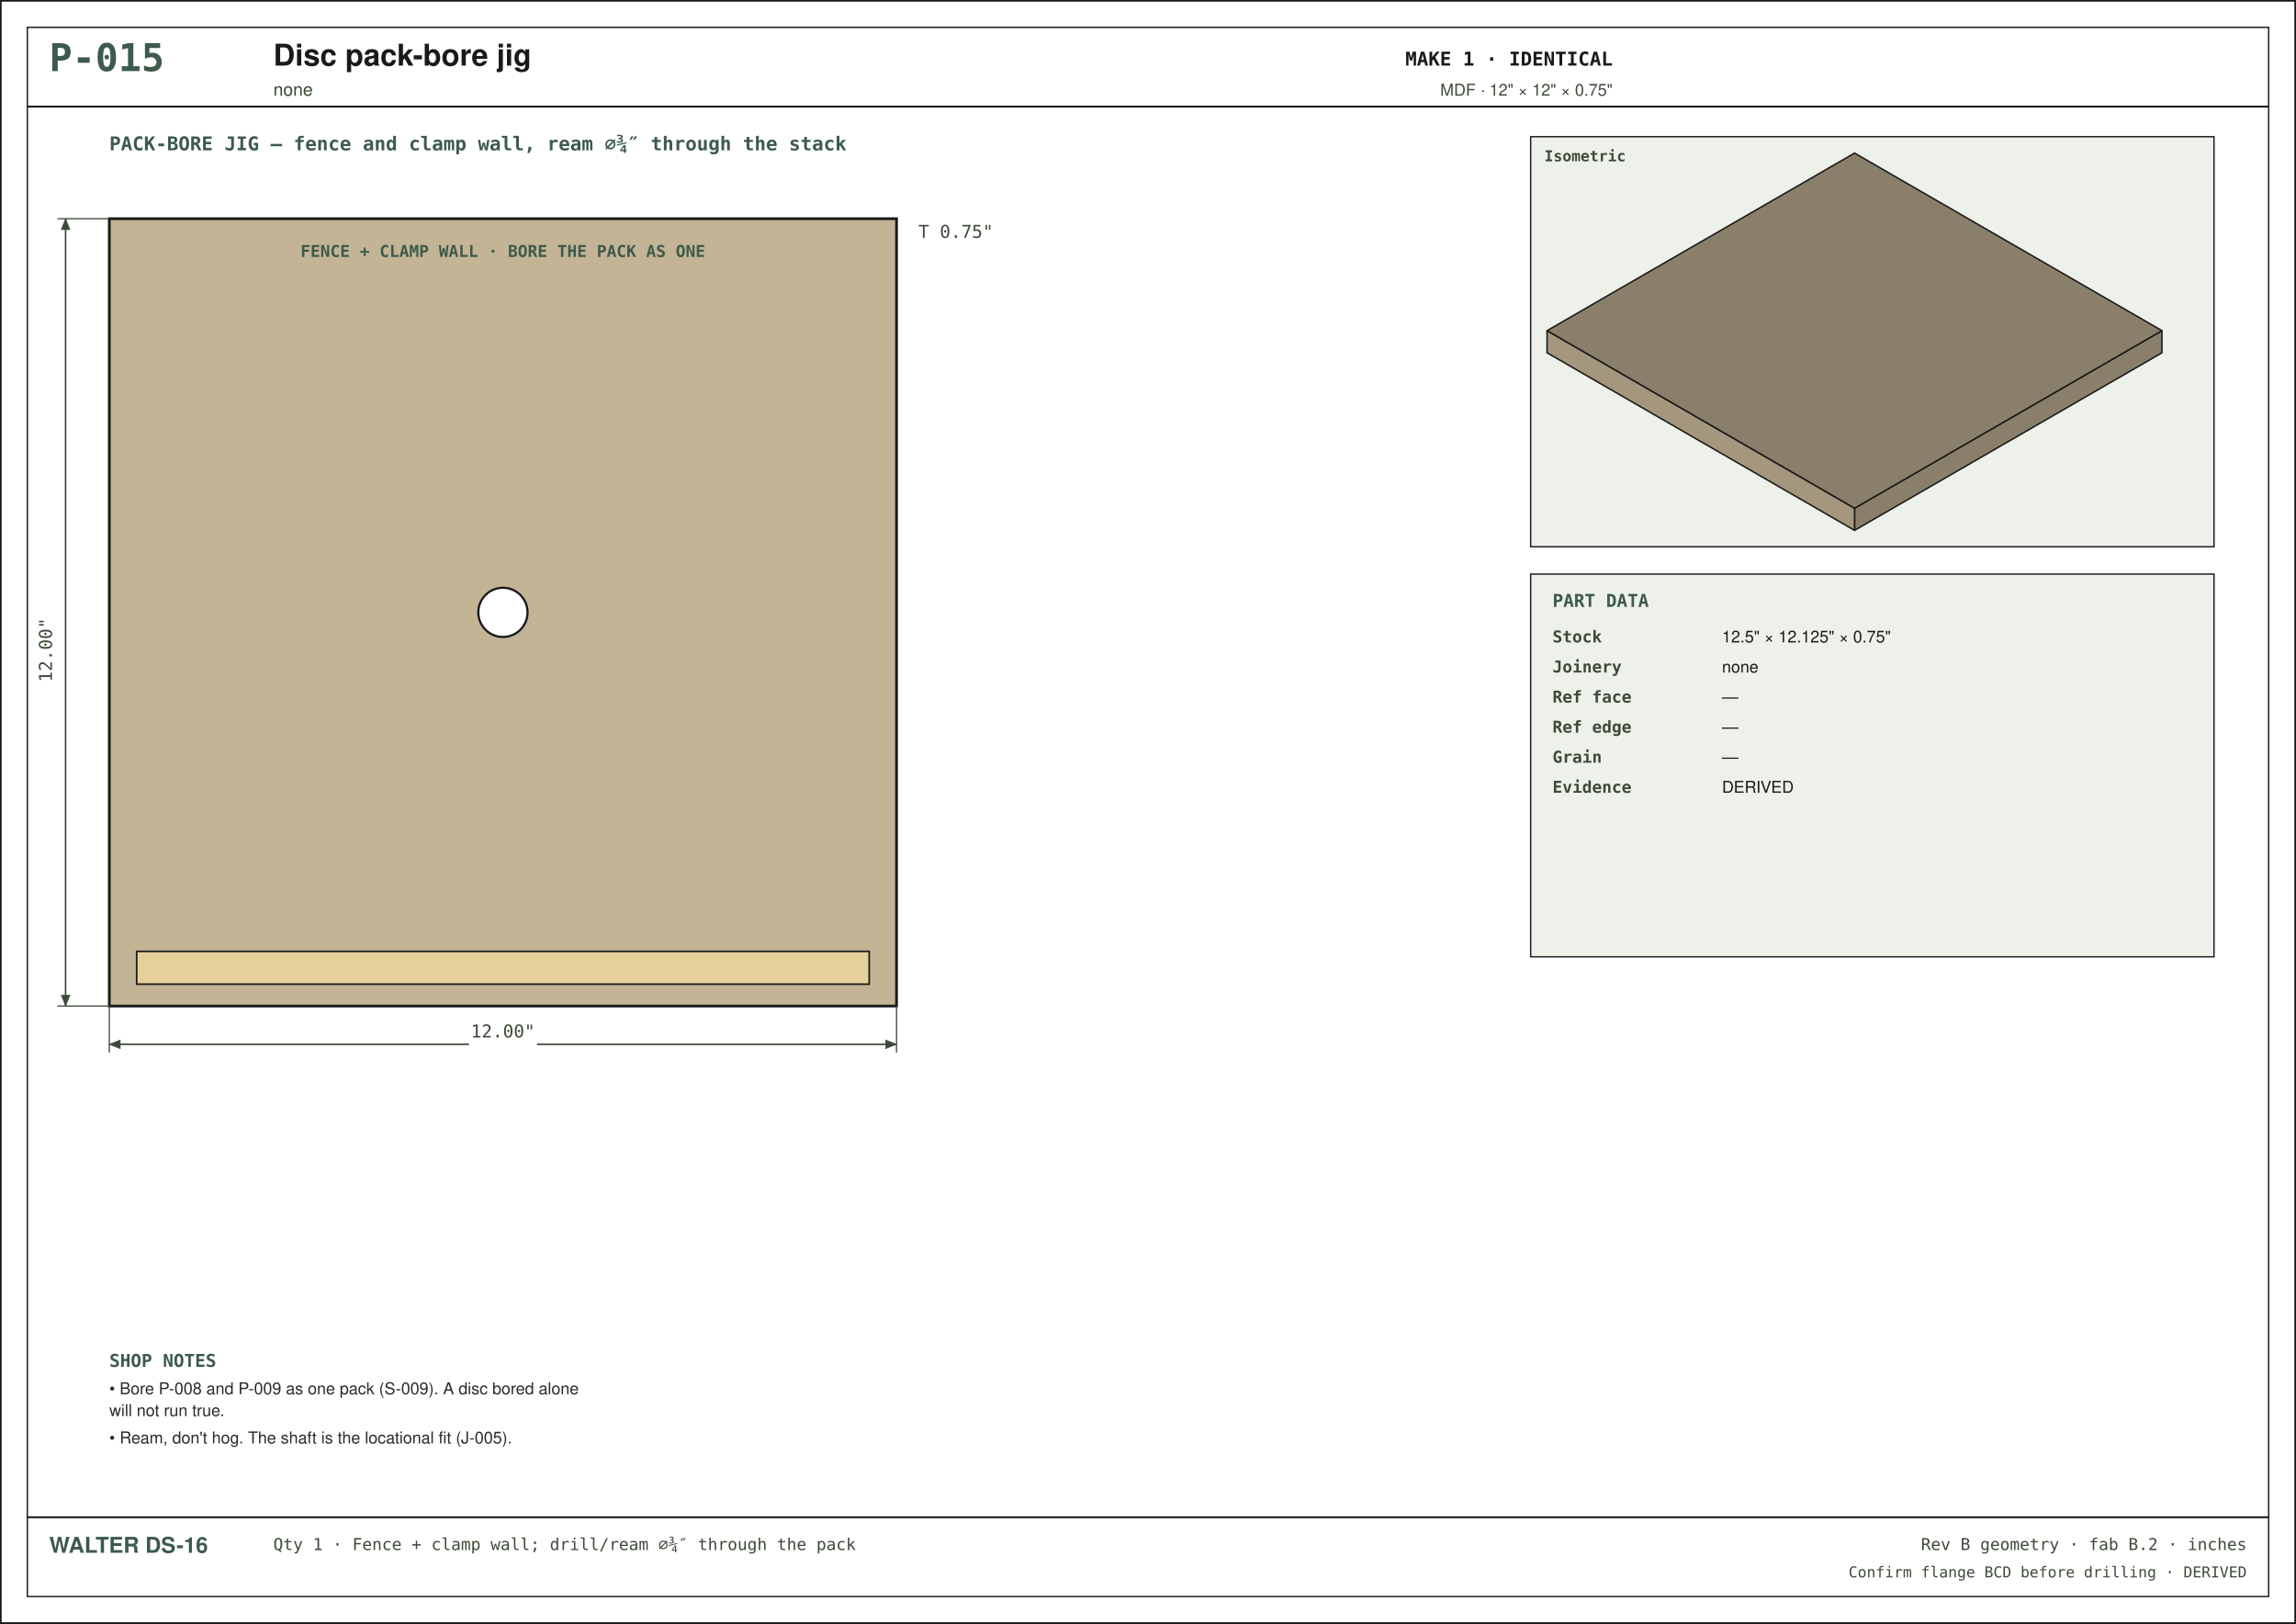
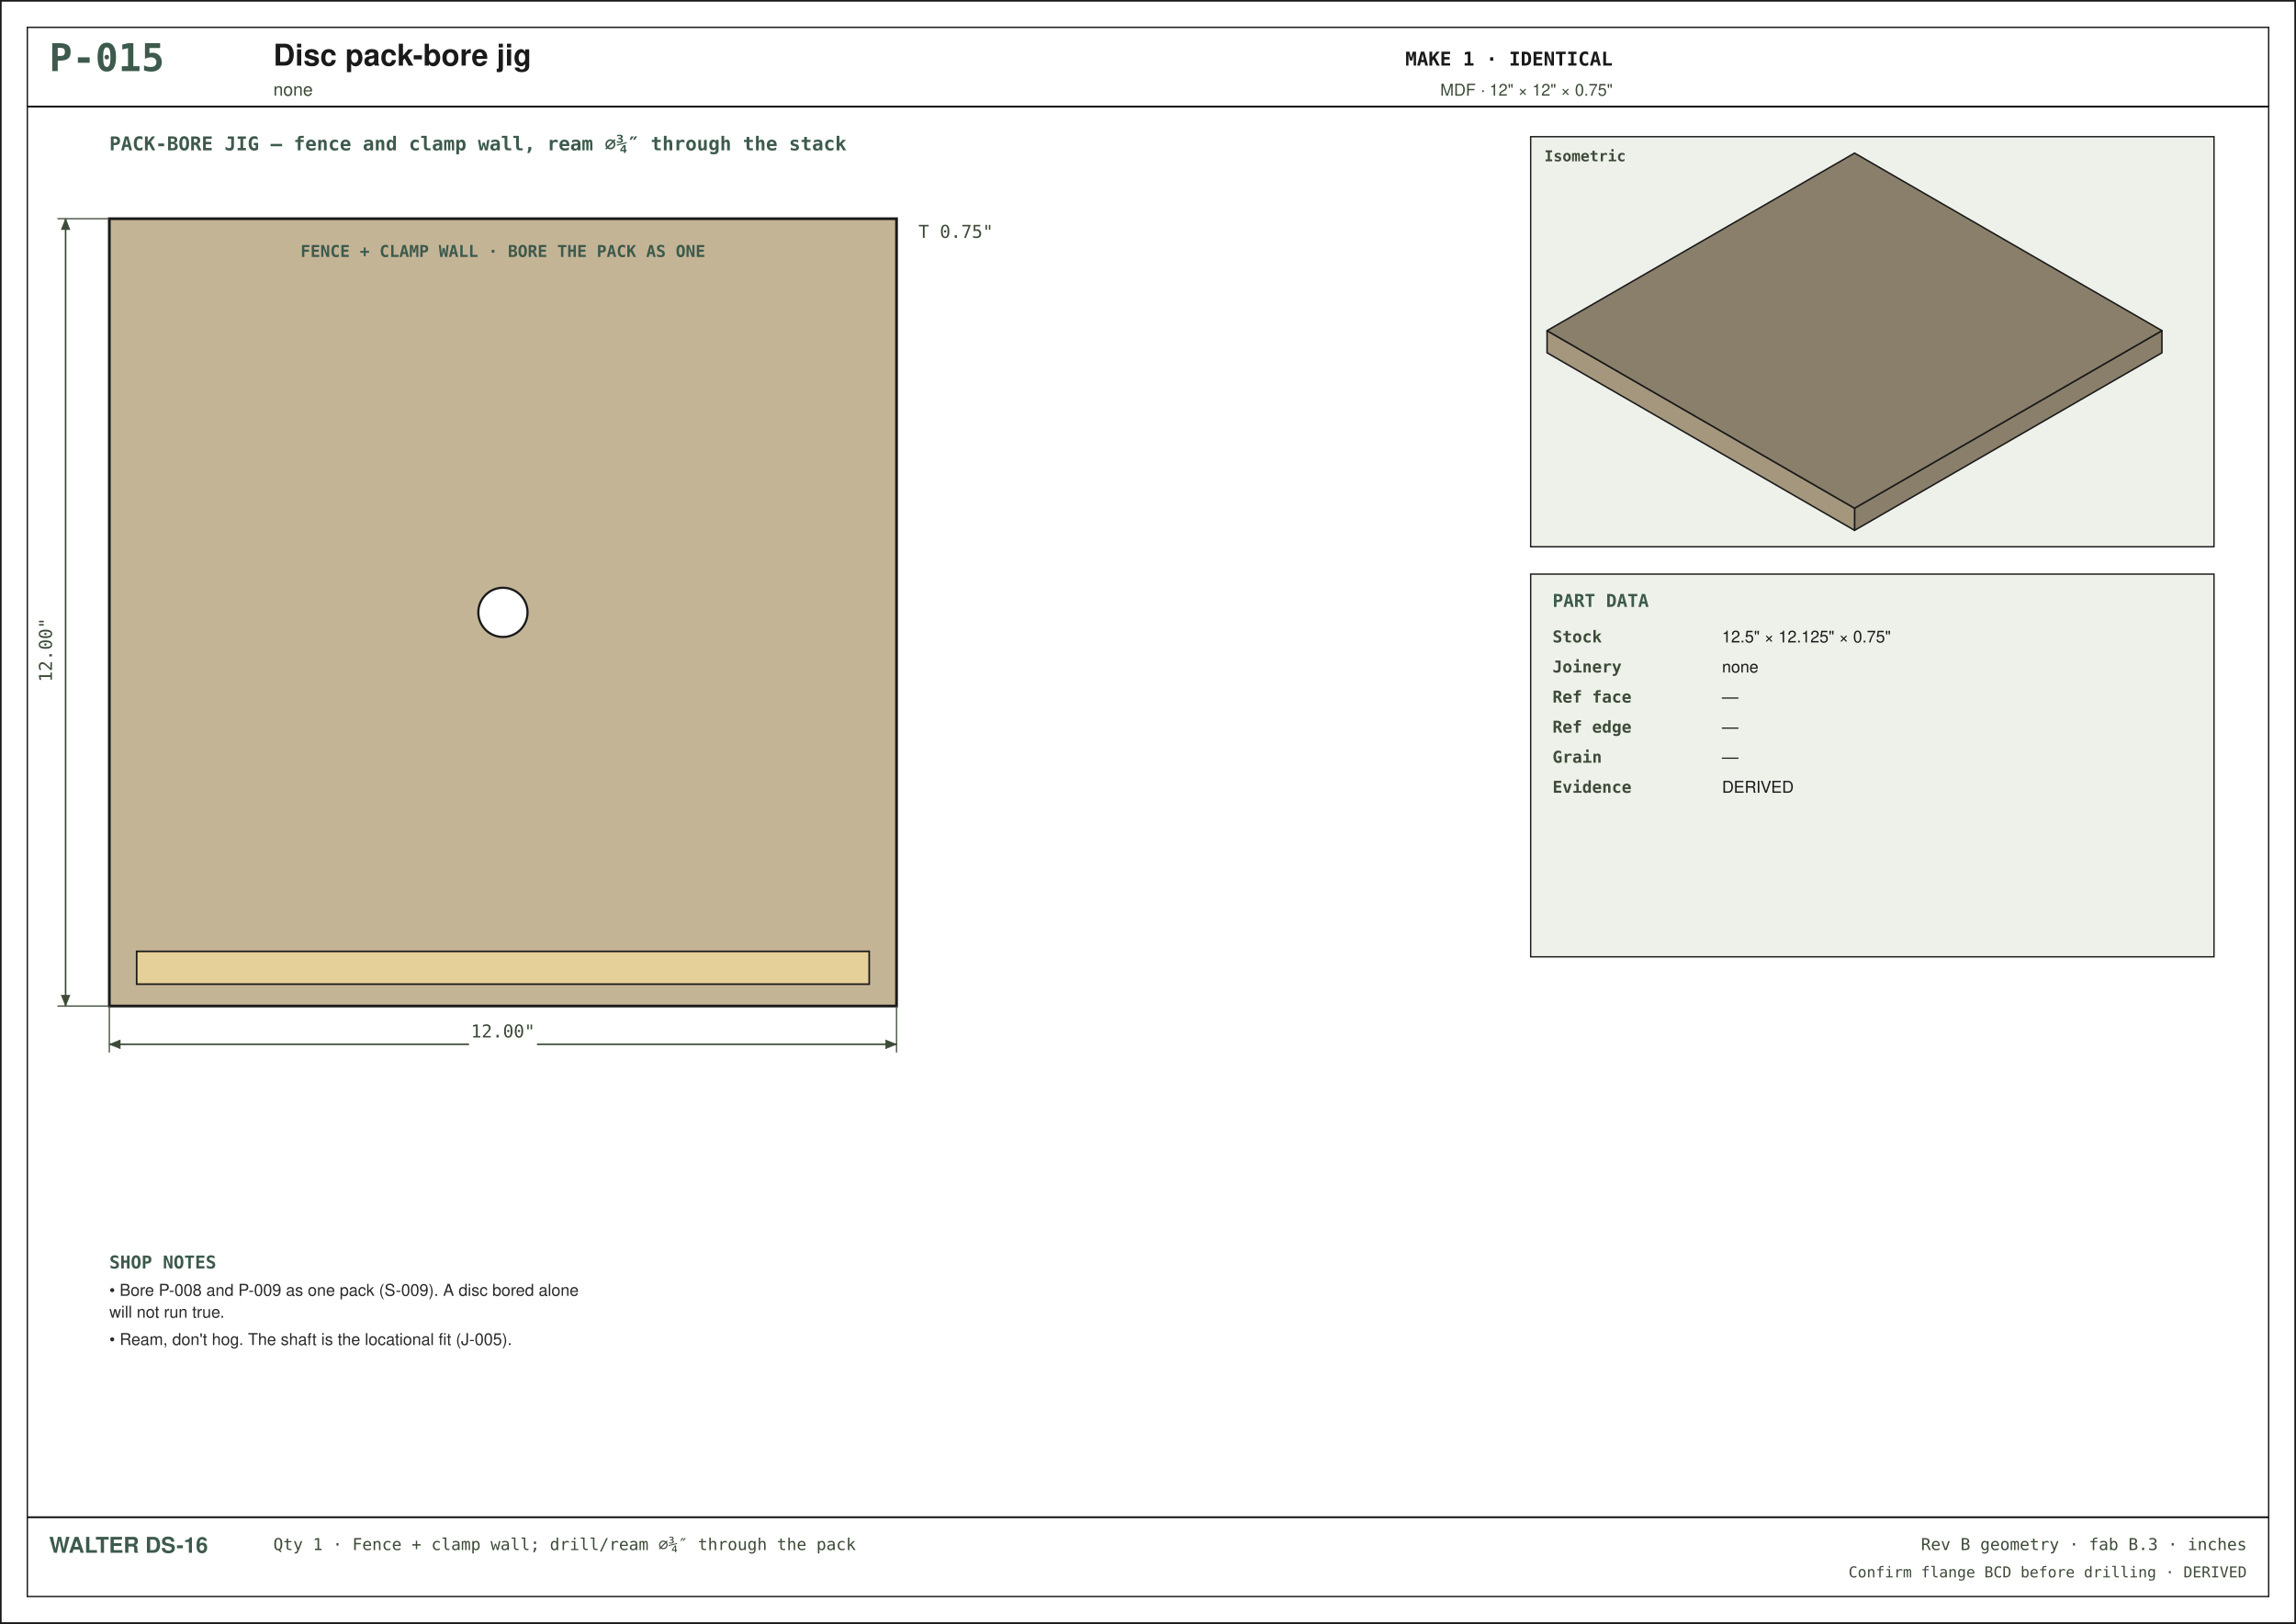
<svg xmlns="http://www.w3.org/2000/svg" width="1680" height="1188" viewBox="0 0 1680 1188">
  <rect x="0.0" y="0.0" width="1680.0" height="1188.0" fill="#ffffff" stroke="#1a1a1a" stroke-width="2.4" />
  <rect x="20.0" y="20.0" width="1640.0" height="1148.0" fill="none" stroke="#1a1a1a" stroke-width="1.0" />
  <line x1="20.0" y1="78.0" x2="1660.0" y2="78.0" stroke="#1a1a1a" stroke-width="1.4" />
  <line x1="20.0" y1="1110.0" x2="1660.0" y2="1110.0" stroke="#1a1a1a" stroke-width="1.4" />
  <text x="36.0" y="52.0" font-family="IBM Plex Mono, Menlo, monospace" font-size="28" fill="#3d5a4c" text-anchor="start" font-weight="600">P-015</text>
  <text x="200.0" y="48.0" font-family="Libre Franklin, Helvetica, Arial, sans-serif" font-size="22" fill="#1a1a1a" text-anchor="start" font-weight="600">Disc pack-bore jig</text>
  <text x="200.0" y="70.0" font-family="Libre Franklin, Helvetica, Arial, sans-serif" font-size="13" fill="#3d4a38" text-anchor="start">none</text>
  <text x="1180.0" y="48.0" font-family="IBM Plex Mono, Menlo, monospace" font-size="14" fill="#1a1a1a" text-anchor="end" font-weight="600">MAKE 1  ·  IDENTICAL</text>
  <text x="1180.0" y="70.0" font-family="Libre Franklin, Helvetica, Arial, sans-serif" font-size="12" fill="#3d4a38" text-anchor="end">MDF  ·  12" × 12" × 0.75"</text>
  <text x="36.0" y="1136.0" font-family="Libre Franklin, Helvetica, Arial, sans-serif" font-size="16" fill="#3d5a4c" text-anchor="start" font-weight="600">WALTER DS-16</text>
  <text x="200.0" y="1134.0" font-family="IBM Plex Mono, Menlo, monospace" font-size="12" fill="#3d4a38" text-anchor="start">Qty 1  ·  Fence + clamp wall; drill/ream ⌀¾″ through the pack</text>
-   <text x="1644.0" y="1134.0" font-family="IBM Plex Mono, Menlo, monospace" font-size="12" fill="#3d4a38" text-anchor="end">Rev B geometry · fab B.2 · inches</text>
+   <text x="1644.0" y="1134.0" font-family="IBM Plex Mono, Menlo, monospace" font-size="12" fill="#3d4a38" text-anchor="end">Rev B geometry · fab B.3 · inches</text>
  <text x="1644.0" y="1154.0" font-family="IBM Plex Mono, Menlo, monospace" font-size="11" fill="#3d4a38" text-anchor="end">Confirm flange BCD before drilling · DERIVED</text>
  <text x="80.0" y="110.0" font-family="IBM Plex Mono, Menlo, monospace" font-size="14" fill="#3d5a4c" text-anchor="start" font-weight="600">PACK-BORE JIG — fence and clamp wall, ream ⌀¾″ through the stack</text>
  <rect x="80.0" y="160.0" width="576.0" height="576.0" fill="#c4b496" stroke="#1a1a1a" stroke-width="2.0" />
  <line x1="80.0" y1="736.0" x2="80.0" y2="770.0" stroke="#3d4a38" stroke-width="0.9" />
  <line x1="656.0" y1="736.0" x2="656.0" y2="770.0" stroke="#3d4a38" stroke-width="0.9" />
  <line x1="80.0" y1="764.0" x2="656.0" y2="764.0" stroke="#3d4a38" stroke-width="1.15" />
  <polygon points="80.0,764.0 88.0,760.8 88.0,767.2" fill="#3d4a38" stroke="#3d4a38" stroke-width="0.4" />
  <polygon points="656.0,764.0 648.0,760.8 648.0,767.2" fill="#3d4a38" stroke="#3d4a38" stroke-width="0.4" />
  <rect x="343.2" y="747.0" width="49.7" height="18.0" fill="#ffffff" />
  <text x="368.0" y="759.0" font-family="IBM Plex Mono, Menlo, monospace" font-size="13" fill="#3d4a38" text-anchor="middle">12.00"</text>
  <line x1="80.0" y1="160.0" x2="42.0" y2="160.0" stroke="#3d4a38" stroke-width="0.9" />
  <line x1="80.0" y1="736.0" x2="42.0" y2="736.0" stroke="#3d4a38" stroke-width="0.9" />
  <line x1="48.0" y1="160.0" x2="48.0" y2="736.0" stroke="#3d4a38" stroke-width="1.15" />
  <polygon points="48.0,160.0 44.8,168.0 51.2,168.0" fill="#3d4a38" stroke="#3d4a38" stroke-width="0.4" />
  <polygon points="48.0,736.0 44.8,728.0 51.2,728.0" fill="#3d4a38" stroke="#3d4a38" stroke-width="0.4" />
  <text x="38.0" y="452.0" font-family="IBM Plex Mono, Menlo, monospace" font-size="13" fill="#3d4a38" text-anchor="end" transform="rotate(-90 38.0 452.0)">12.00"</text>
  <text x="672.0" y="174.0" font-family="IBM Plex Mono, Menlo, monospace" font-size="13" fill="#3d4a38" text-anchor="start">T 0.75"</text>
  <rect x="100.0" y="696.0" width="536.0" height="24.0" fill="#e6d09a" stroke="#1a1a1a" stroke-width="1.2" />
  <circle cx="368.0" cy="448.0" r="18.0" fill="#ffffff" stroke="#1a1a1a" stroke-width="1.6" />
  <text x="368.0" y="188.0" font-family="IBM Plex Mono, Menlo, monospace" font-size="12" fill="#3d5a4c" text-anchor="middle" font-weight="600">FENCE + CLAMP WALL  ·  BORE THE PACK AS ONE</text>
  <rect x="1120.0" y="100.0" width="500.0" height="300.0" fill="#eef1ea" stroke="#1a1a1a" stroke-width="1.0" />
  <g stroke="#1a1a1a" stroke-width="1.1" stroke-linejoin="round">
    <polygon points="1357.0,388.0 1581.9,258.1 1581.9,241.9 1357.0,371.8" fill="#8a7f6a" />
    <polygon points="1132.0,258.1 1357.0,388.0 1357.0,371.8 1132.0,241.9" fill="#a4977d" />
    <polygon points="1357.0,371.8 1581.9,241.9 1357.0,112.0 1132.0,241.9" fill="#8a7f6a" />
  </g>
  <text x="1130.0" y="118.0" font-family="IBM Plex Mono, Menlo, monospace" font-size="11" fill="#3d4a38" text-anchor="start" font-weight="600">Isometric</text>
  <rect x="1120.0" y="420.0" width="500.0" height="280.0" fill="#eef1ea" stroke="#1a1a1a" stroke-width="1.0" />
  <text x="1136.0" y="444.0" font-family="IBM Plex Mono, Menlo, monospace" font-size="13" fill="#3d5a4c" text-anchor="start" font-weight="600">PART DATA</text>
  <text x="1136.0" y="470.0" font-family="IBM Plex Mono, Menlo, monospace" font-size="12" fill="#3d4a38" text-anchor="start" font-weight="600">Stock</text>
  <text x="1260.0" y="470.0" font-family="Libre Franklin, Helvetica, Arial, sans-serif" font-size="12" fill="#1a1a1a" text-anchor="start">12.5" × 12.125" × 0.75"</text>
  <text x="1136.0" y="492.0" font-family="IBM Plex Mono, Menlo, monospace" font-size="12" fill="#3d4a38" text-anchor="start" font-weight="600">Joinery</text>
  <text x="1260.0" y="492.0" font-family="Libre Franklin, Helvetica, Arial, sans-serif" font-size="12" fill="#1a1a1a" text-anchor="start">none</text>
  <text x="1136.0" y="514.0" font-family="IBM Plex Mono, Menlo, monospace" font-size="12" fill="#3d4a38" text-anchor="start" font-weight="600">Ref face</text>
  <text x="1260.0" y="514.0" font-family="Libre Franklin, Helvetica, Arial, sans-serif" font-size="12" fill="#1a1a1a" text-anchor="start">—</text>
  <text x="1136.0" y="536.0" font-family="IBM Plex Mono, Menlo, monospace" font-size="12" fill="#3d4a38" text-anchor="start" font-weight="600">Ref edge</text>
  <text x="1260.0" y="536.0" font-family="Libre Franklin, Helvetica, Arial, sans-serif" font-size="12" fill="#1a1a1a" text-anchor="start">—</text>
  <text x="1136.0" y="558.0" font-family="IBM Plex Mono, Menlo, monospace" font-size="12" fill="#3d4a38" text-anchor="start" font-weight="600">Grain</text>
  <text x="1260.0" y="558.0" font-family="Libre Franklin, Helvetica, Arial, sans-serif" font-size="12" fill="#1a1a1a" text-anchor="start">—</text>
  <text x="1136.0" y="580.0" font-family="IBM Plex Mono, Menlo, monospace" font-size="12" fill="#3d4a38" text-anchor="start" font-weight="600">Evidence</text>
  <text x="1260.0" y="580.0" font-family="Libre Franklin, Helvetica, Arial, sans-serif" font-size="12" fill="#1a1a1a" text-anchor="start">DERIVED</text>
-   <text x="80.0" y="1000.0" font-family="IBM Plex Mono, Menlo, monospace" font-size="13" fill="#3d5a4c" text-anchor="start" font-weight="600">SHOP NOTES</text>
-   <text x="80.0" y="1020.0" font-family="Libre Franklin, Helvetica, Arial, sans-serif" font-size="12" fill="#2a2a2a" text-anchor="start">• Bore P-008 and P-009 as one pack (S-009). A disc bored alone</text>
-   <text x="80.0" y="1036.0" font-family="Libre Franklin, Helvetica, Arial, sans-serif" font-size="12" fill="#2a2a2a" text-anchor="start">  will not run true.</text>
-   <text x="80.0" y="1056.0" font-family="Libre Franklin, Helvetica, Arial, sans-serif" font-size="12" fill="#2a2a2a" text-anchor="start">• Ream, don't hog. The shaft is the locational fit (J-005).</text>
+   <text x="80.0" y="928.0" font-family="IBM Plex Mono, Menlo, monospace" font-size="13" fill="#3d5a4c" text-anchor="start" font-weight="600">SHOP NOTES</text>
+   <text x="80.0" y="948.0" font-family="Libre Franklin, Helvetica, Arial, sans-serif" font-size="12" fill="#2a2a2a" text-anchor="start">• Bore P-008 and P-009 as one pack (S-009). A disc bored alone</text>
+   <text x="80.0" y="964.0" font-family="Libre Franklin, Helvetica, Arial, sans-serif" font-size="12" fill="#2a2a2a" text-anchor="start">  will not run true.</text>
+   <text x="80.0" y="984.0" font-family="Libre Franklin, Helvetica, Arial, sans-serif" font-size="12" fill="#2a2a2a" text-anchor="start">• Ream, don't hog. The shaft is the locational fit (J-005).</text>
</svg>
